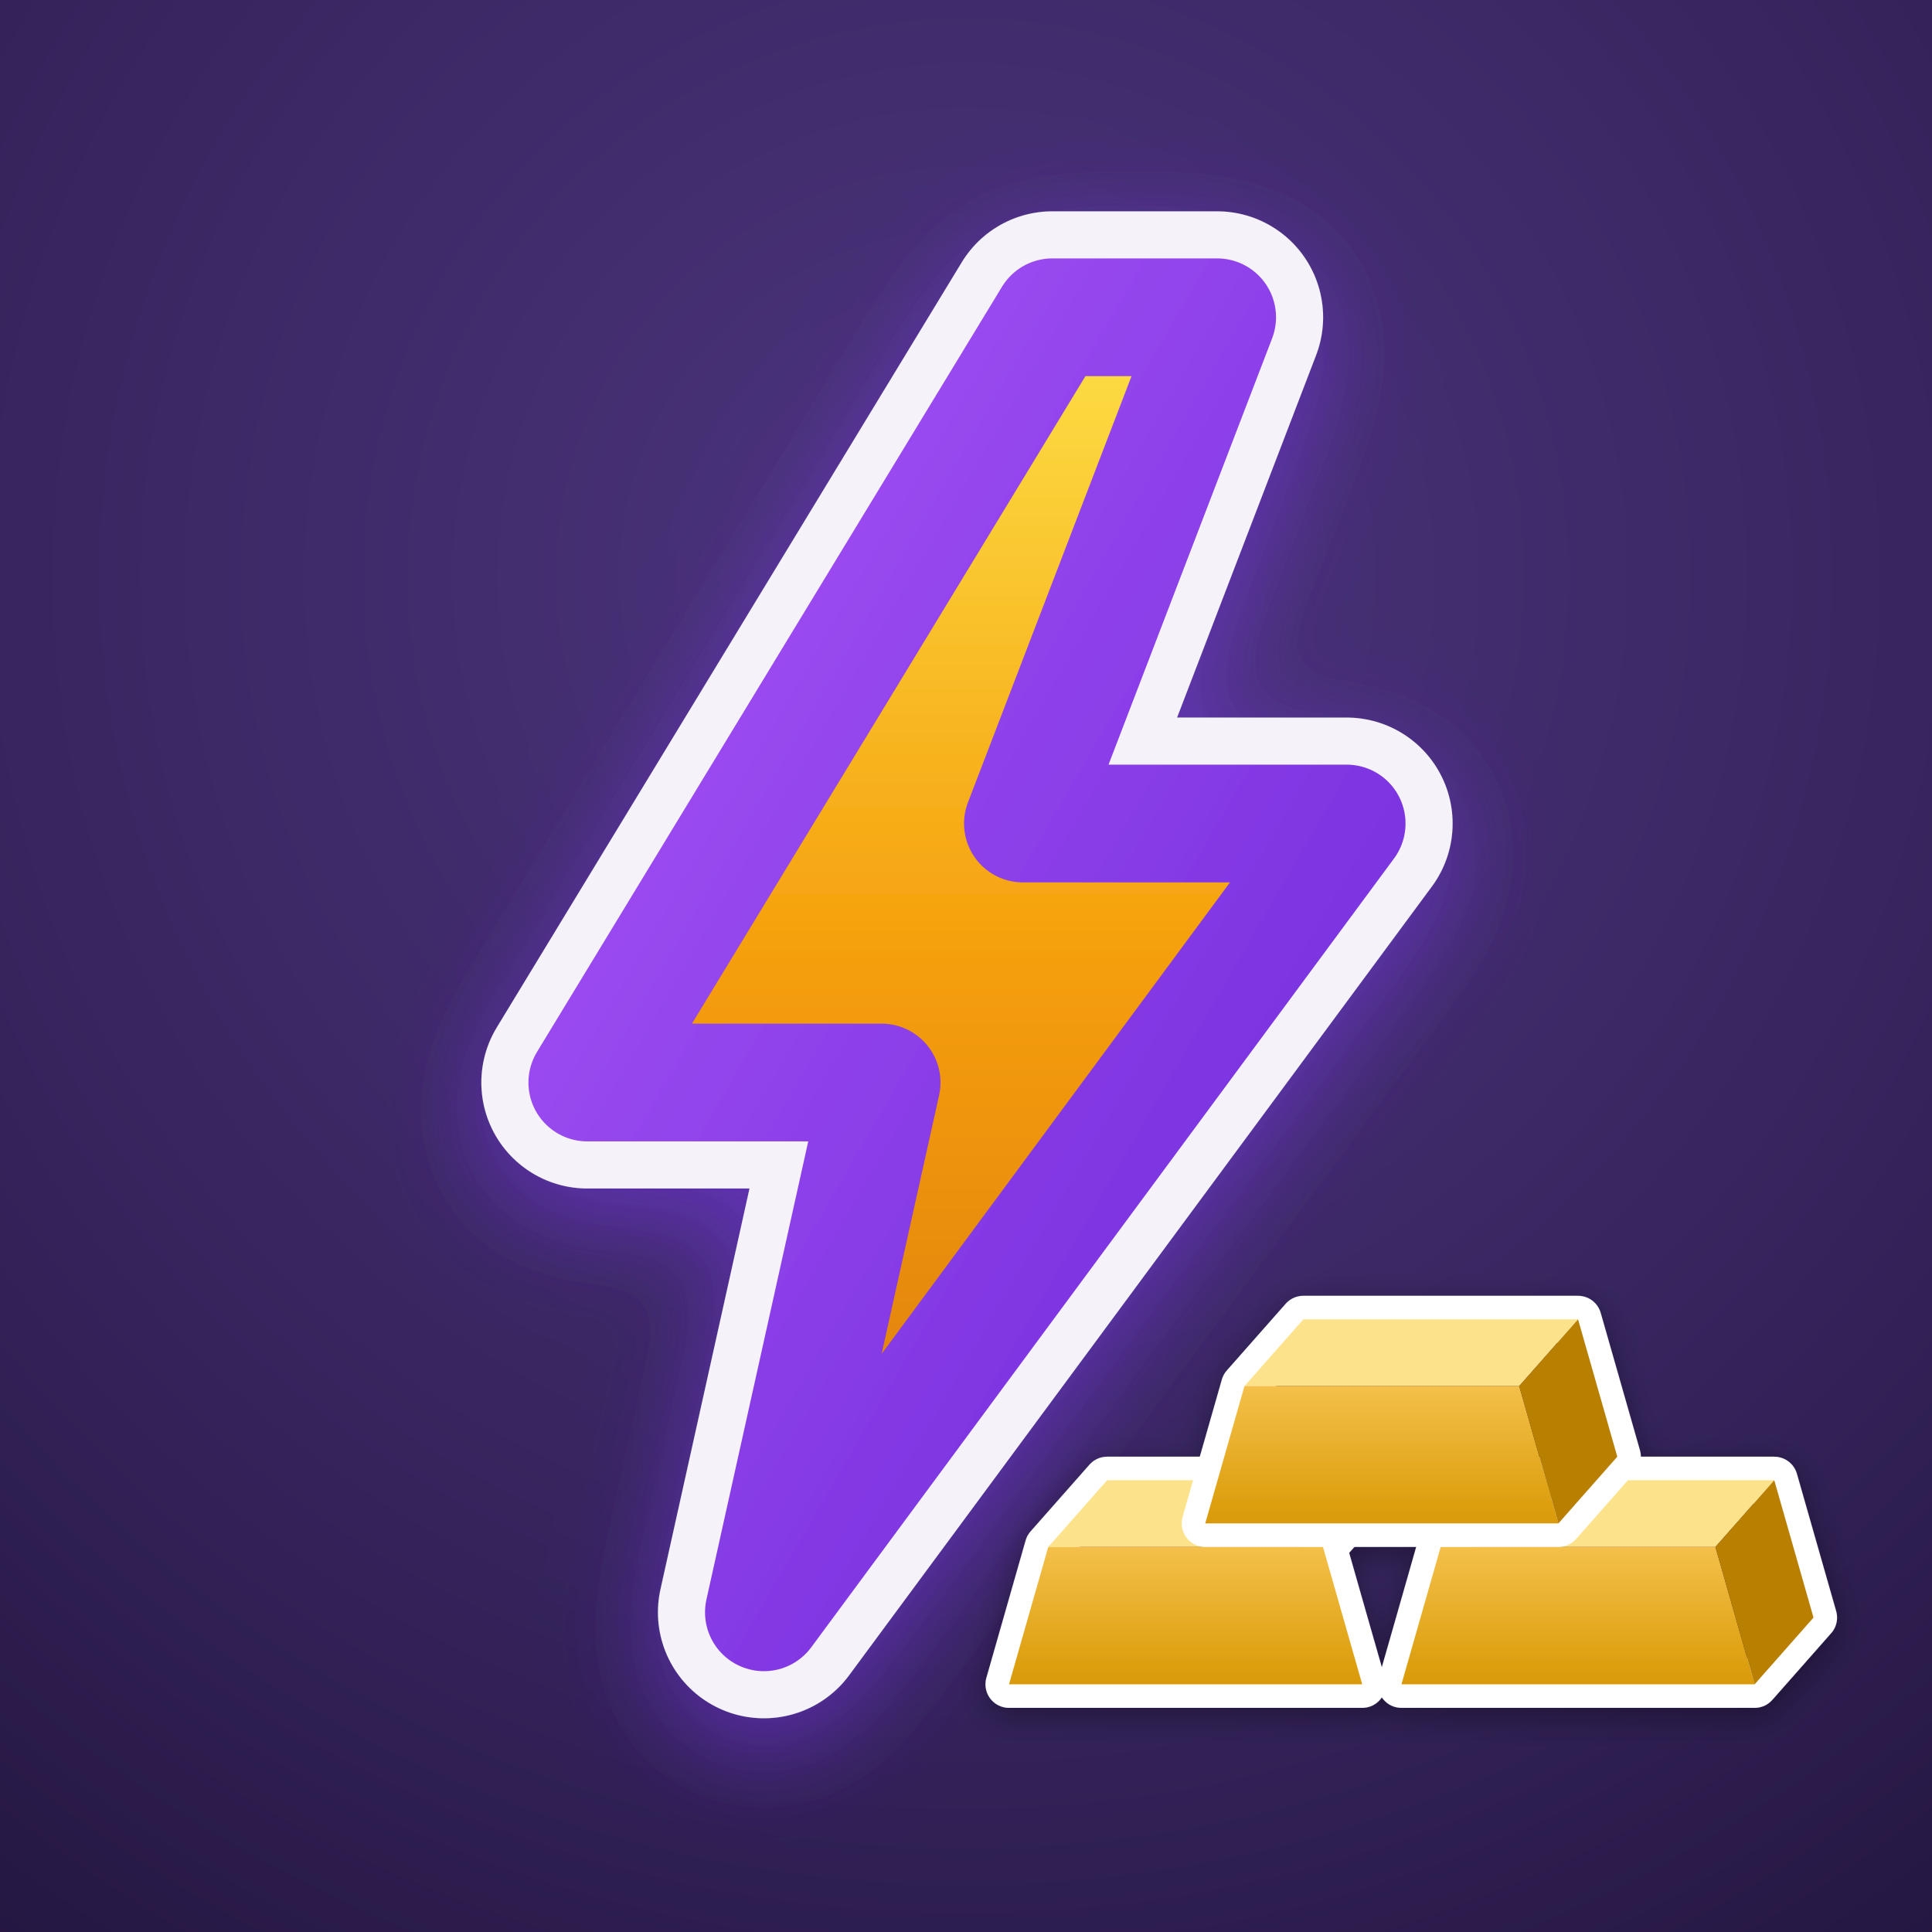
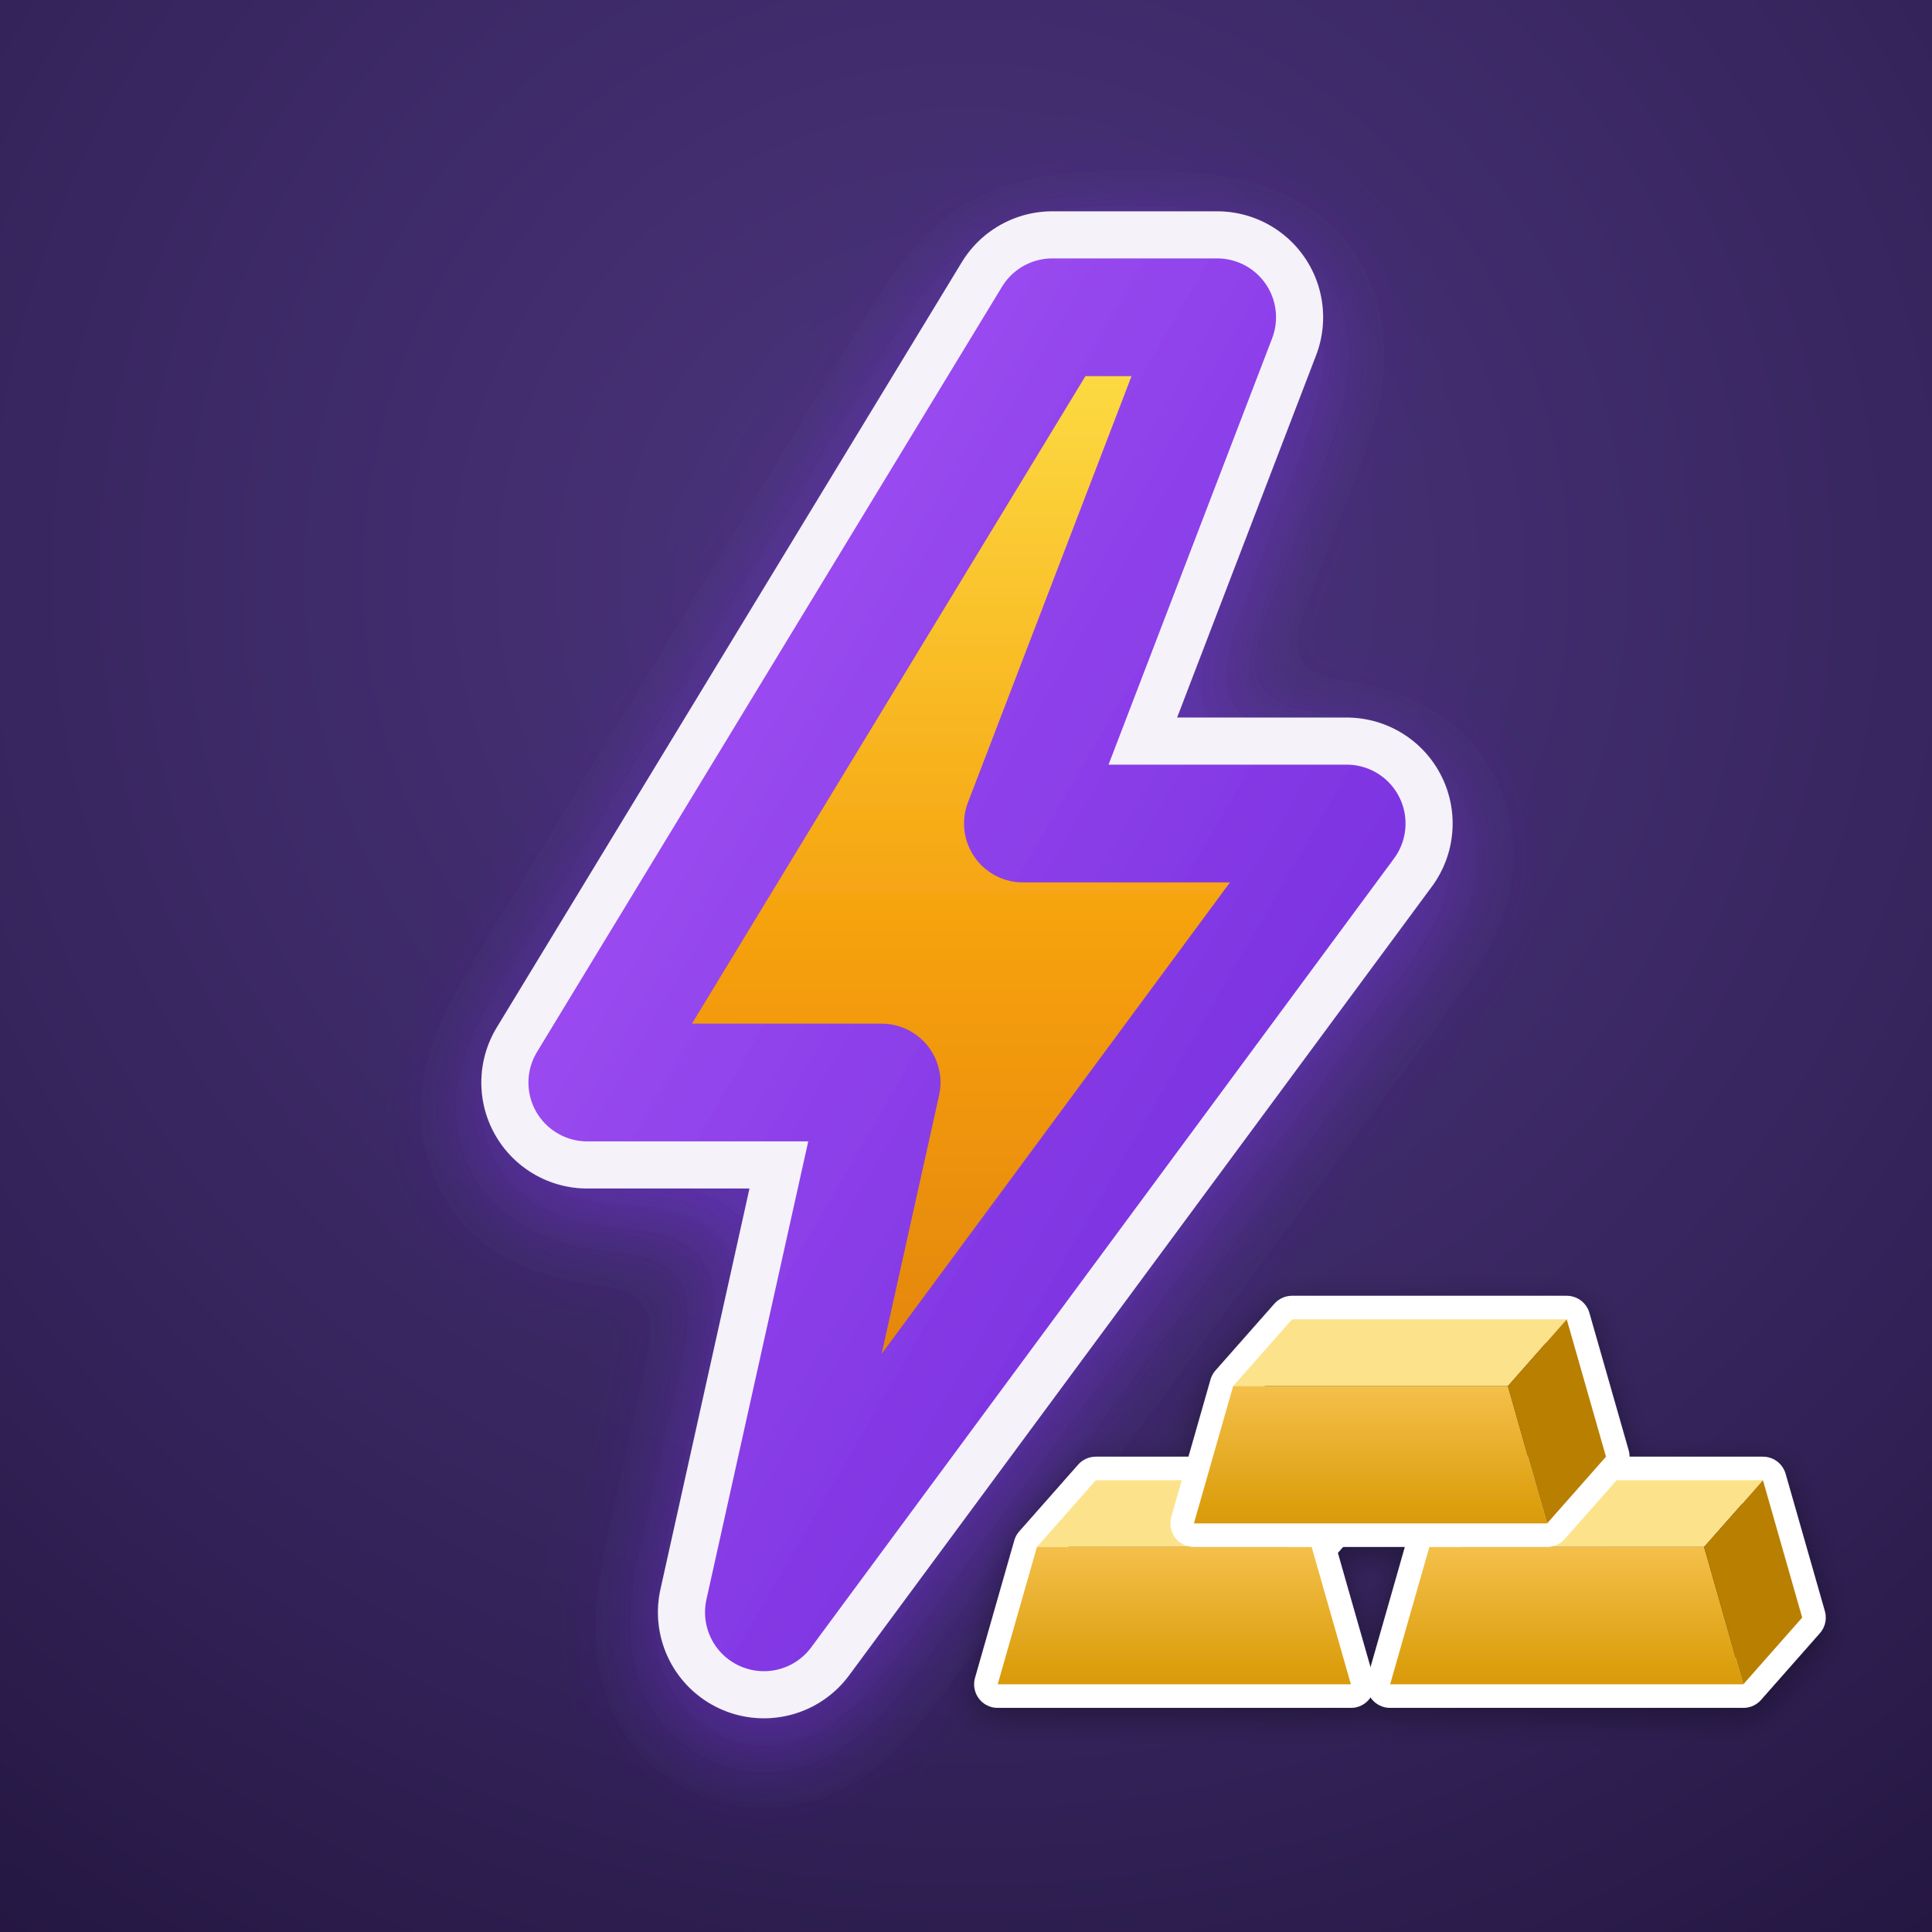
<svg xmlns="http://www.w3.org/2000/svg" width="512" height="512" viewBox="0 0 512 512">
  <defs>
    <radialGradient id="bgr" cx="0.5" cy="0.3" r="1.0">
      <stop offset="0" stop-color="#4d357e" />
      <stop offset="0.55" stop-color="#35245c" />
      <stop offset="1" stop-color="#1d1136" />
    </radialGradient>
    <linearGradient id="bolt" x1="0" y1="0" x2="0" y2="1">
      <stop offset="0" stop-color="#fde047" />
      <stop offset="0.5" stop-color="#f59e0b" />
      <stop offset="1" stop-color="#d97706" />
    </linearGradient>
    <linearGradient id="edge" x1="0" y1="0" x2="1" y2="1">
      <stop offset="0" stop-color="#a855f7" />
      <stop offset="1" stop-color="#6d28d9" />
    </linearGradient>
    <linearGradient id="gfront" x1="0" y1="0" x2="0" y2="1">
      <stop offset="0" stop-color="#f4c04a" />
      <stop offset="1" stop-color="#d99a06" />
    </linearGradient>
    <filter id="sh" x="-30%" y="-30%" width="160%" height="160%">
      <feDropShadow dx="0" dy="10" stdDeviation="18" flood-color="#7c3aed" flood-opacity="0.6" />
    </filter>
    <filter id="hsh" x="-50%" y="-50%" width="200%" height="200%">
      <feDropShadow dx="0" dy="4" stdDeviation="8" flood-color="#000" flood-opacity="0.35" />
    </filter>
  </defs>
  <rect width="512" height="512" fill="url(#bgr)" />
  <g transform="translate(48 56) scale(0.78)" filter="url(#sh)">
    <path d="M296 36 L138 296 L238 296 L198 476 L396 208 L286 208 L352 36 Z" fill="none" stroke="#f5f2fa" stroke-width="72" stroke-linejoin="round" />
    <path d="M296 36 L138 296 L238 296 L198 476 L396 208 L286 208 L352 36 Z" fill="url(#bolt)" stroke="url(#edge)" stroke-width="40" stroke-linejoin="round" />
  </g>
-   <g transform="translate(374 398) scale(0.52) translate(-15 58)" filter="url(#hsh)">
+   <g transform="translate(371 398) scale(0.52) translate(-15 58)" filter="url(#hsh)">
    <g>
      <path d="M-190 35 L-10 35 L-30 -35 L0 -69 L-140 -69 L-170 -35 Z" fill="none" stroke="#fff" stroke-width="24" stroke-linejoin="round" />
      <path d="M-170 -35 L-30 -35 L0 -69 L-140 -69 Z" fill="#fce38b" />
      <path d="M-190 35 L-10 35 L-30 -35 L-170 -35 Z" fill="url(#gfront)" />
    </g>
    <g>
      <path d="M10 35 L190 35 L220 1 L200 -69 L60 -69 L30 -35 Z" fill="none" stroke="#fff" stroke-width="24" stroke-linejoin="round" />
      <path d="M30 -35 L170 -35 L200 -69 L60 -69 Z" fill="#fce38b" />
      <path d="M10 35 L190 35 L170 -35 L30 -35 Z" fill="url(#gfront)" />
      <path d="M190 35 L220 1 L200 -69 L170 -35 Z" fill="#b97f05" />
    </g>
    <g>
      <path d="M-90 -47 L90 -47 L120 -81 L100 -151 L-40 -151 L-70 -117 Z" fill="none" stroke="#fff" stroke-width="24" stroke-linejoin="round" />
      <path d="M-70 -117 L70 -117 L100 -151 L-40 -151 Z" fill="#fce38b" />
      <path d="M-90 -47 L90 -47 L70 -117 L-70 -117 Z" fill="url(#gfront)" />
      <path d="M90 -47 L120 -81 L100 -151 L70 -117 Z" fill="#b97f05" />
    </g>
  </g>
</svg>
